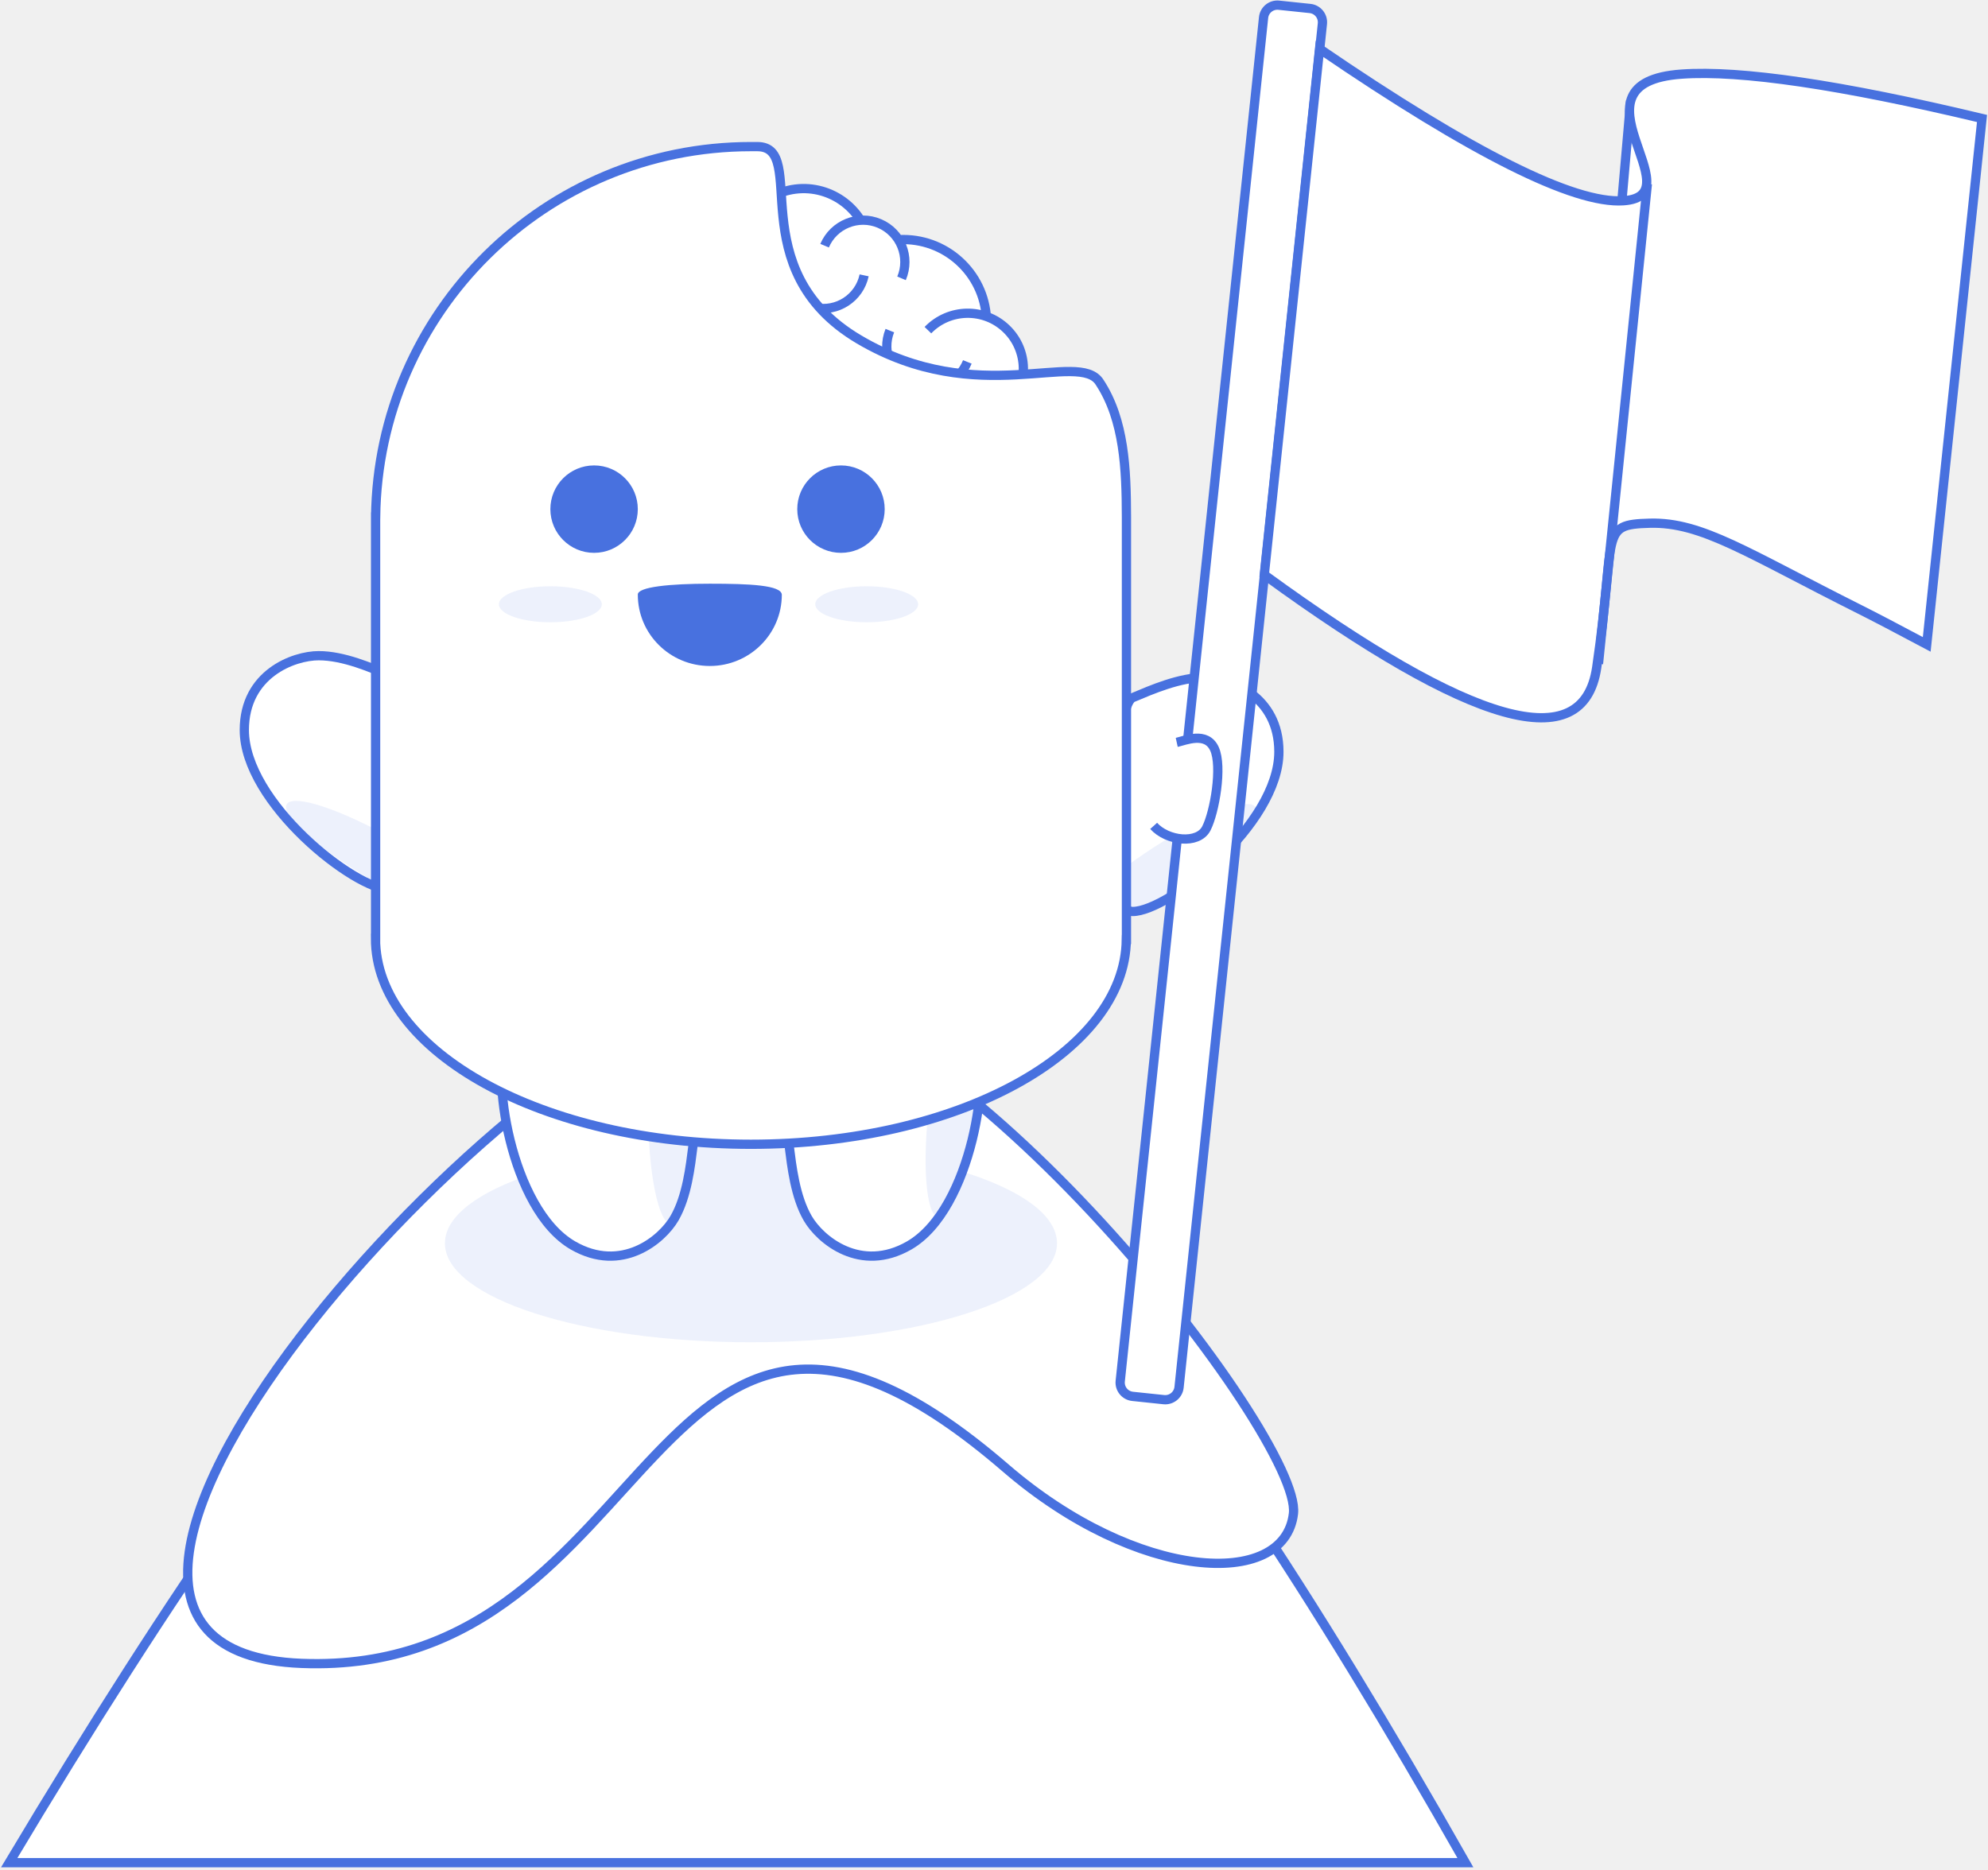
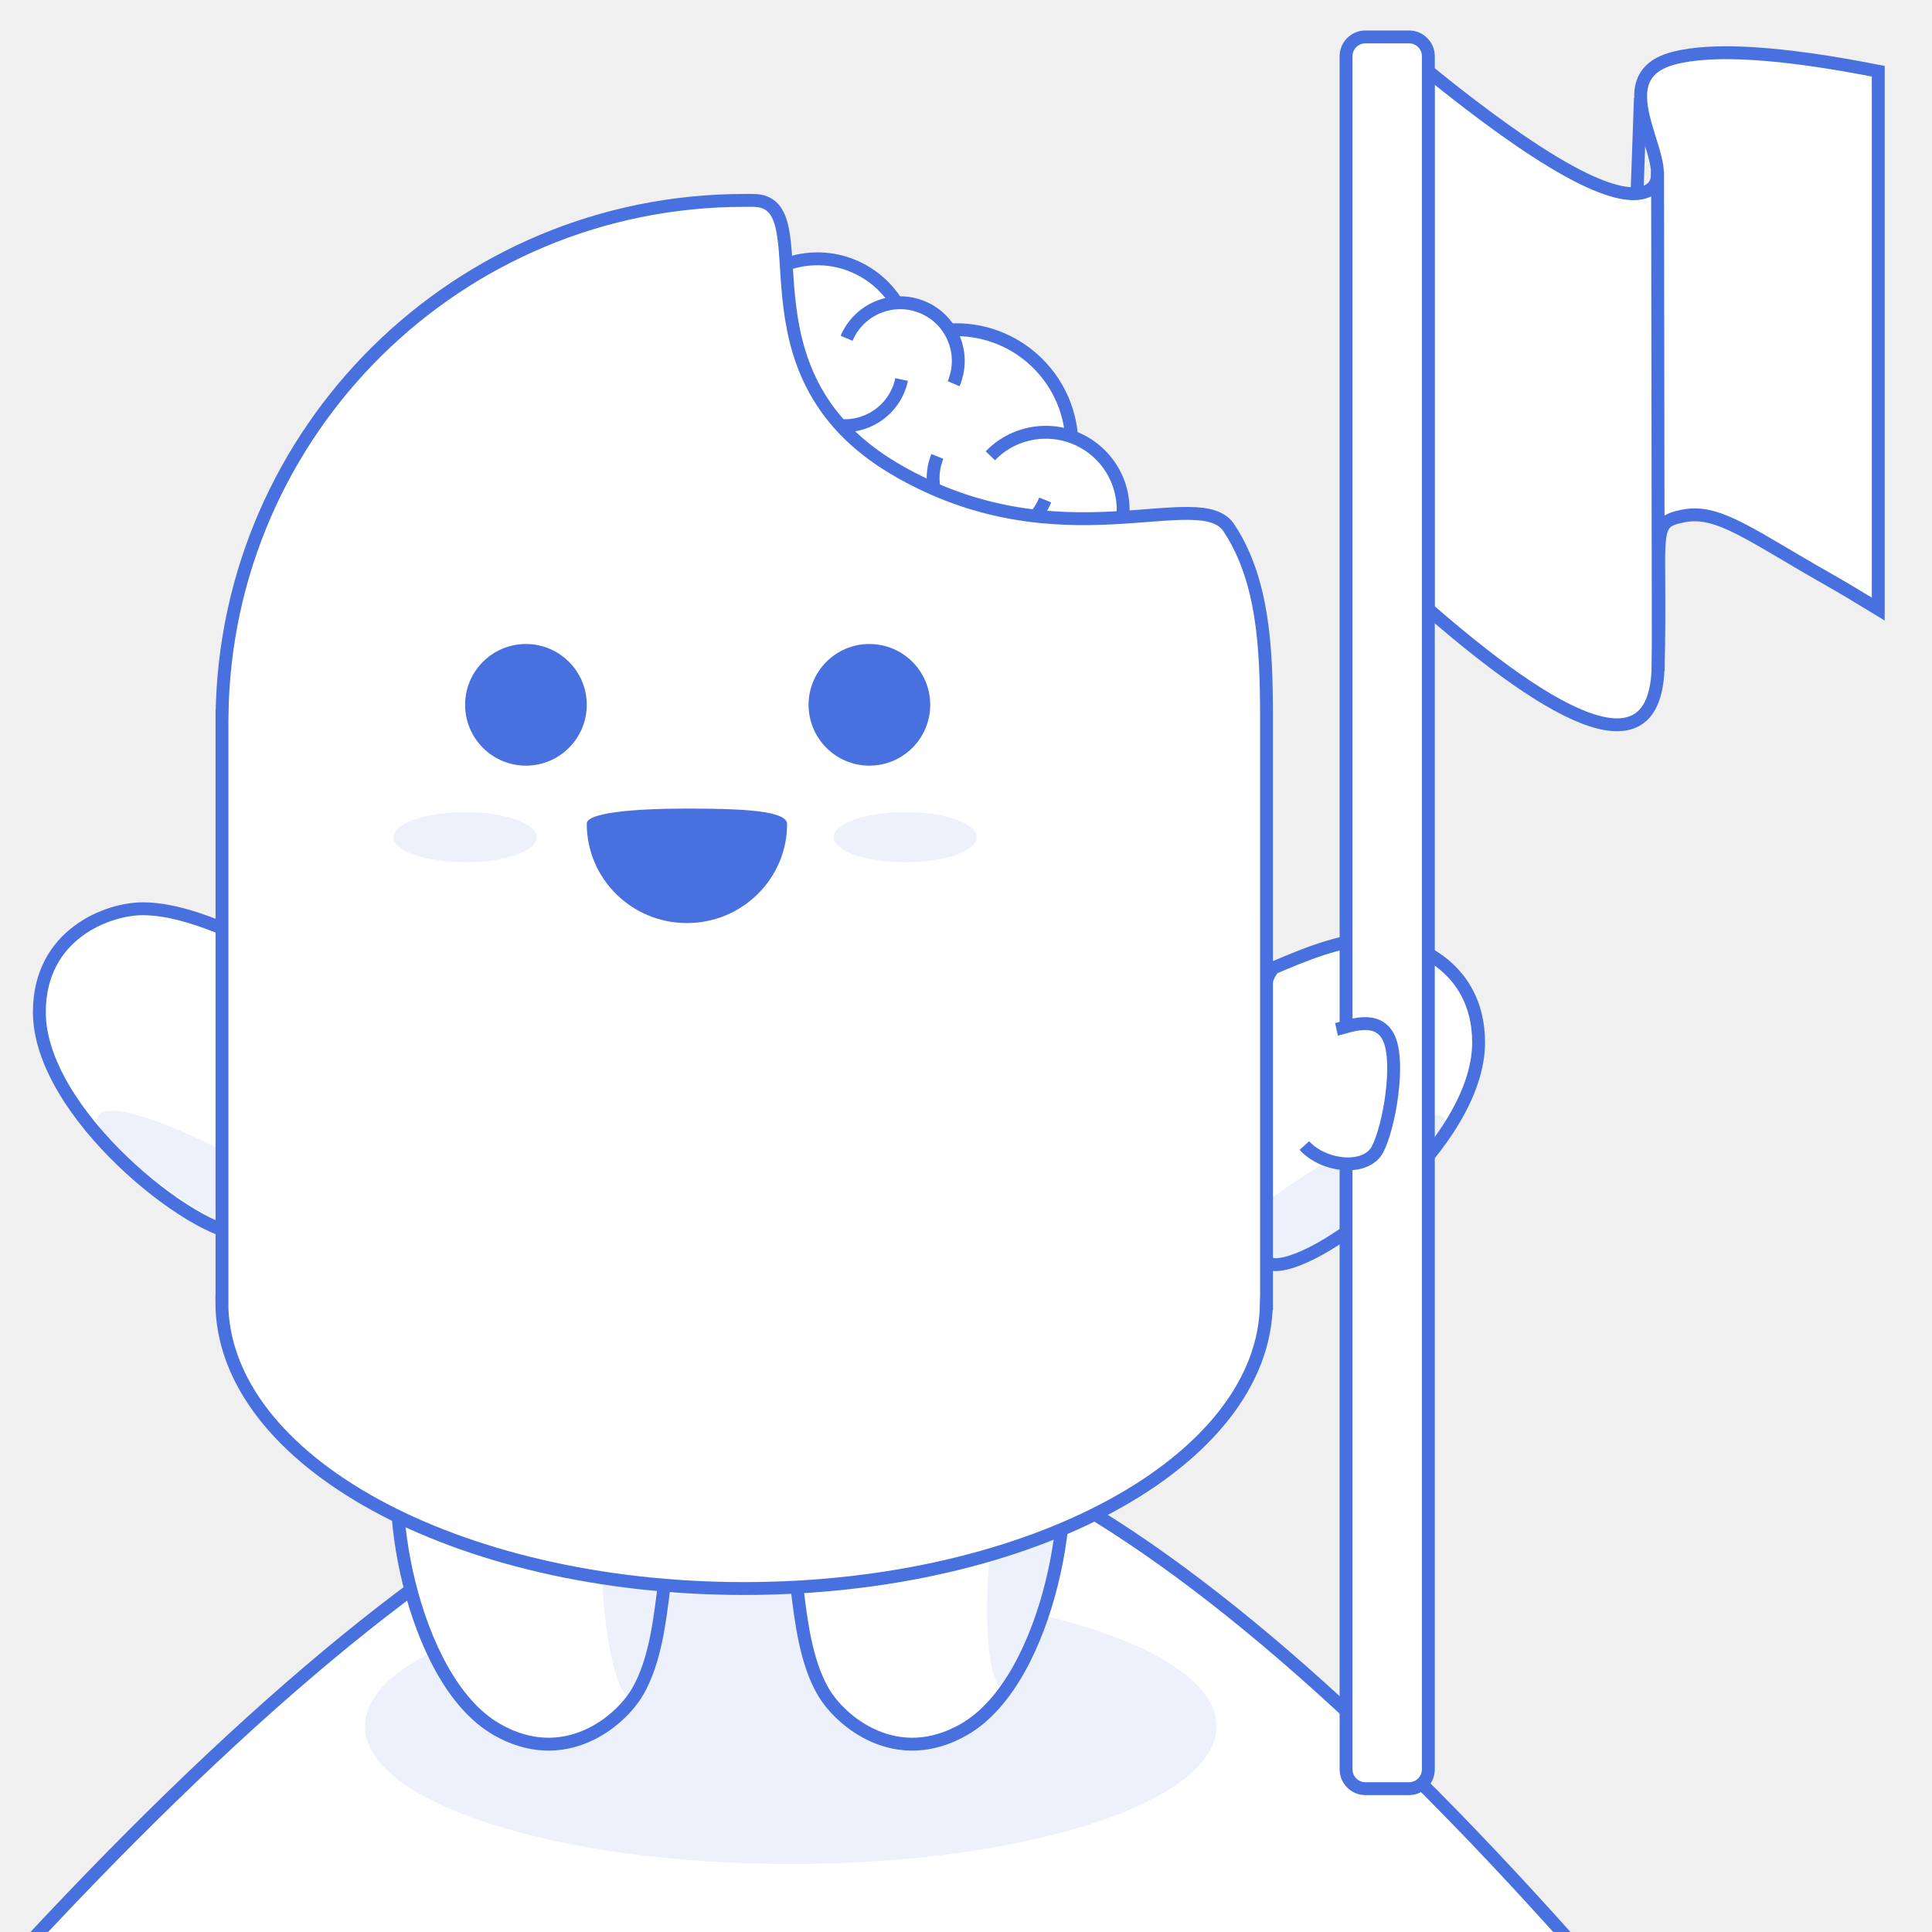
- <svg xmlns="http://www.w3.org/2000/svg" width="773px" height="727px" viewBox="0 0 773 727" version="1.1">
+ <svg xmlns="http://www.w3.org/2000/svg" width="540px" height="540px" viewBox="0 0 540 540" version="1.1">
  <defs />
  <g id="Page-1" stroke="none" stroke-width="1" fill="none" fill-rule="evenodd">
    <g id="mascot-winning">
-       <g id="lobi-goals" transform="translate(3, 1)">
-         <path d="M288.5,405 C353.699,405.019 446.463,511.146 566.794,723.38 L0.578,723.38 C127.327,511.108 223.301,404.981 288.5,405 Z" id="Triangle-2" stroke="#4871DF" stroke-width="3.6" fill="#FFFFFF" />
-         <path d="M288.576,384 C368.097,384 503.4,557.923 499.935,587.633 C496.47,617.343 438.989,613.881 388.104,569.961 C248.256,449.256 255.943,651.405 114.295,645.889 C-27.354,640.372 209.054,384 288.576,384 Z" id="Triangle-2" stroke="#4871DF" stroke-width="3.6" fill="#FFFFFF" />
-         <g id="brain" transform="translate(278, 67)" stroke="#4871DF" stroke-width="3.6" fill="#FFFFFF">
+       <path d="M226.595,396 C302.362,396.017 410.164,491.144 550,681.38 L-108,681.38 C39.296,491.11 150.827,395.983 226.595,396 Z" id="Triangle-2" stroke="#4871DF" stroke-width="3.6" fill="#FFFFFF" />
+       <g id="lobi-goals-copy" transform="translate(11, 10)">
+         <path d="M388.164,9.911 C418.968,34.888 438.982,46.197 448.205,43.838 C462.041,40.3 434.244,12.266 456.682,6.295 C467.704,3.362 486.803,4.567 513.979,9.911 L513.979,160.23 C507.977,156.574 503.585,153.958 500.803,152.384 C478.398,139.699 469.318,132.277 459.591,134.198 C449.864,136.119 453.521,137.889 452.44,176.606 C451.72,202.417 430.295,196.958 388.164,160.23 L388.164,9.911 Z" id="Rectangle-25" stroke="#4871DF" stroke-width="3.6" fill="#FFFFFF" />
+         <g id="brain" transform="translate(186, 57)" fill="#FFFFFF" stroke="#4871DF" stroke-width="3.6">
          <ellipse id="Oval-11-Copy-15" cx="70.2" cy="57.492" rx="32.4" ry="32.339" />
          <path d="M95.342,96.959 C107.272,96.959 116.942,87.307 116.942,75.4 C116.942,63.493 107.272,53.841 95.342,53.841 C83.413,53.841 73.742,63.493 73.742,75.4" id="Oval-11-Copy-14" transform="translate(95.34236, 75.4001) rotate(44) translate(-95.34236, -75.4001) " />
          <path d="M31.5,57.492 C45.915,57.492 57.6,45.828 57.6,31.441 C57.6,17.053 45.915,5.39 31.5,5.39 C17.085,5.39 5.4,17.053 5.4,31.441" id="Oval-11-Copy-17" transform="translate(31.5, 31.44068) rotate(-103) translate(-31.5, -31.44068) " />
          <path d="M49.627,42.655 C58.619,42.655 65.908,35.38 65.908,26.405 C65.908,17.43 58.619,10.155 49.627,10.155" id="Oval-11-Copy-16" transform="translate(57.7675, 26.40506) rotate(-67) translate(-57.7675, -26.40506) " />
          <path d="M29.277,59.916 C38.269,59.916 45.558,52.64 45.558,43.665 C45.558,34.69 38.269,27.415 29.277,27.415" id="Oval-11-Copy-45" transform="translate(37.41774, 43.66524) rotate(102) translate(-37.41774, -43.66524) " />
          <path d="M68.877,90.458 C77.869,90.458 85.158,83.182 85.158,74.208 C85.158,65.233 77.869,57.957 68.877,57.957" id="Oval-11-Copy-45" transform="translate(77.01774, 74.20762) rotate(112) translate(-77.01774, -74.20762) " />
        </g>
-         <path d="M437.431,353.476 C451.308,353.476 494.274,319.623 494.274,291.371 C494.274,269.555 475.125,262.476 465.36,262.476 C455.596,262.476 444.835,267.206 437.431,270.31 C430.027,273.414 423.554,353.476 437.431,353.476 Z" id="Oval-13-Copy-33" stroke="#4871DF" stroke-width="3.6" fill="#FFFFFF" />
-         <ellipse id="Oval-19-Copy-11" fill="#4871DF" opacity="0.1" transform="translate(447.1606, 338.3123) rotate(-34) translate(-447.1606, -338.3123) " cx="447.161" cy="338.312" rx="45.685" ry="9" />
-         <rect id="Rectangle-24" stroke="#4871DF" stroke-width="3.6" fill="#FFFFFF" transform="translate(471.888, 272.1723) rotate(6) translate(-471.888, -272.1723) " x="460.388" y="0.172" width="23" height="544" rx="5.4" />
-         <rect id="Rectangle-4" stroke="#4871DF" stroke-width="3.6" fill="#FFFFFF" transform="translate(633.9036, 68.72655) rotate(5) translate(-633.9036, -68.72655) " x="628.404" y="40.227" width="11" height="57" />
-         <path d="M496.69,30.867 C560.102,65.039 601.301,80.512 620.289,77.284 C648.77,72.443 591.549,34.089 637.739,25.92 C660.428,21.908 699.745,23.557 755.69,30.867 L755.69,236.522 C743.333,231.52 734.292,227.942 728.566,225.787 C682.443,208.433 663.75,198.279 643.727,200.907 C623.704,203.536 631.232,205.957 629.007,258.926 C627.524,294.239 583.418,286.771 496.69,236.522 L496.69,30.867 Z" id="Rectangle-25" stroke="#4871DF" stroke-width="3.6" fill="#FFFFFF" transform="translate(626.1899, 152.2873) rotate(6) translate(-626.1899, -152.2873) " />
-         <path d="M644.059,71.433 L612.077,256.279" id="Line-7" stroke="#4871DF" stroke-width="3.6" fill="#FFFFFF" transform="translate(627.6765, 164.1773) rotate(-4) translate(-627.6765, -164.1773) " />
-         <path d="M460.237,325.262 C468.215,325.262 477.185,317.311 474.683,310.709 C472.18,304.107 460.999,289.904 453.779,287.639 C446.559,285.373 443.755,293.953 442.11,296.865" id="Oval-14-Copy" stroke="#4871DF" stroke-width="3.6" fill="#FFFFFF" transform="translate(458.6101, 306.2621) rotate(48) translate(-458.6101, -306.2621) " />
-         <ellipse id="Oval-19-Copy-10" fill="#4871DF" opacity="0.1" cx="289" cy="482.5" rx="119" ry="38.5" />
-         <path d="M100.157,345 C114.034,345 157,311.147 157,282.895 C157,261.079 137.851,254 128.086,254 C118.322,254 107.561,258.73 100.157,261.834 C92.753,264.937 86.28,345 100.157,345 Z" id="Oval-13-Copy-30" stroke="#4871DF" stroke-width="3.6" fill="#FFFFFF" transform="translate(124.5, 299.5) scale(-1, 1) translate(-124.5, -299.5) " />
-         <ellipse id="Oval-19-Copy-2" fill="#4871DF" opacity="0.1" transform="translate(147.0381, 334.0442) rotate(30) translate(-147.0381, -334.0442) " cx="147.038" cy="334.044" rx="44.5" ry="9" />
-         <path d="M324.311,492.396 C338.188,492.396 381.154,458.542 381.154,430.291 C381.154,408.475 362.005,401.396 352.24,401.396 C342.476,401.396 331.715,406.126 324.311,409.229 C316.907,412.333 310.434,492.396 324.311,492.396 Z" id="Oval-13-Copy-31" stroke="#4871DF" stroke-width="3.6" fill="#FFFFFF" transform="translate(348.6542, 446.8958) scale(-1, 1) rotate(-240) translate(-348.6542, -446.8958) " />
-         <path d="M197.311,492.396 C211.188,492.396 254.154,458.542 254.154,430.291 C254.154,408.475 235.005,401.396 225.24,401.396 C215.476,401.396 204.715,406.126 197.311,409.229 C189.907,412.333 183.434,492.396 197.311,492.396 Z" id="Oval-13-Copy-32" stroke="#4871DF" stroke-width="3.6" fill="#FFFFFF" transform="translate(221.6542, 446.8958) rotate(-240) translate(-221.6542, -446.8958) " />
-         <ellipse id="Oval-19-Copy-3" fill="#4871DF" opacity="0.1" transform="translate(258, 430.5) rotate(-270) translate(-258, -430.5) " cx="258" cy="430.5" rx="44.5" ry="9" />
-         <ellipse id="Oval-19-Copy-4" fill="#4871DF" opacity="0.1" transform="translate(367.3561, 428.2651) rotate(-263) translate(-367.3561, -428.2651) " cx="367.356" cy="428.265" rx="44.5" ry="9" />
-         <path d="M434.953,364.374 L435,364.374 L435,200.05 C434.959,181.505 434.186,162.385 424.64,147.785 C416.673,134.718 377.263,158.348 330.988,130.991 C284.713,103.634 311.694,56.013 291.449,56.013 C290.261,55.984 290.218,56.013 289.022,56.013 C209.003,56.013 144.021,120.336 143.055,200.05 L143.045,200.05 L143.045,363.879 L143,363.879 C143,408.129 208.356,444 288.978,444 C369.298,444 434.467,408.396 434.953,364.374 Z" id="Combined-Shape-Copy-7" stroke="#4871DF" stroke-width="3.6" fill="#FFFFFF" />
-         <ellipse id="Oval-12-Copy-19" fill="#4871DF" opacity="0.1" cx="334" cy="234" rx="20" ry="7" />
-         <ellipse id="Oval-12-Copy-20" fill="#4871DF" opacity="0.1" cx="211" cy="234" rx="20" ry="7" />
-         <circle id="Oval-11-Copy-46" fill="#4871DF" cx="324" cy="197" r="17" />
-         <circle id="Oval-11-Copy-48" fill="#4871DF" cx="228" cy="197" r="17" />
-         <path d="M273.001,258 C288.464,258 301,245.582 301,230.263 C300.787,226.554 288.464,226 273.001,226 C257.537,226 244.845,227.236 245.001,230.263 C245.001,245.582 257.537,258 273.001,258 Z" id="Oval-11-Copy-43" fill="#4871DF" />
+         <path d="M345.431,343.476 C359.308,343.476 402.274,309.623 402.274,281.371 C402.274,259.555 383.125,252.476 373.36,252.476 C363.596,252.476 352.835,257.206 345.431,260.31 C338.027,263.414 331.554,343.476 345.431,343.476 Z" id="Oval-13-Copy-33" stroke="#4871DF" stroke-width="3.6" fill="#FFFFFF" />
+         <ellipse id="Oval-19-Copy-11" fill="#4871DF" opacity="0.1" transform="translate(355.1606, 328.3123) rotate(-34) translate(-355.1606, -328.3123) " cx="355.161" cy="328.312" rx="45.685" ry="9" />
+         <rect id="Rectangle-24" stroke="#4871DF" stroke-width="3.6" fill="#FFFFFF" x="365.23" y="0.321" width="23" height="489.614" rx="5.4" />
+         <path d="M457.166,38.043 L447.632,177.337" id="Line-7" stroke="#4871DF" stroke-width="3.6" fill="#FFFFFF" transform="translate(452.402, 107.7119) rotate(-4) translate(-452.402, -107.7119) " />
+         <path d="M448.483,17.556 L445.532,45.418" id="Line-7-Copy" stroke="#4871DF" stroke-width="3.6" fill="#FFFFFF" transform="translate(447.1964, 31.59688) rotate(-4) translate(-447.1964, -31.59688) " />
+         <path d="M368.237,315.262 C376.215,315.262 385.185,307.311 382.683,300.709 C380.18,294.107 368.999,279.904 361.779,277.639 C354.559,275.373 351.755,283.953 350.11,286.865" id="Oval-14-Copy" stroke="#4871DF" stroke-width="3.6" fill="#FFFFFF" transform="translate(366.6101, 296.2621) rotate(48) translate(-366.6101, -296.2621) " />
+         <ellipse id="Oval-19-Copy-10" fill="#4871DF" opacity="0.1" cx="210" cy="472.5" rx="119" ry="38.5" />
+         <path d="M8.157,335 C22.034,335 65,301.147 65,272.895 C65,251.079 45.851,244 36.086,244 C26.322,244 15.561,248.73 8.157,251.834 C0.753,254.937 -5.72,335 8.157,335 Z" id="Oval-13-Copy-30" stroke="#4871DF" stroke-width="3.6" fill="#FFFFFF" transform="translate(32.5, 289.5) scale(-1, 1) translate(-32.5, -289.5) " />
+         <ellipse id="Oval-19-Copy-2" fill="#4871DF" opacity="0.1" transform="translate(55.03813, 324.0442) rotate(30) translate(-55.03813, -324.0442) " cx="55.038" cy="324.044" rx="44.5" ry="9" />
+         <path d="M232.311,482.396 C246.188,482.396 289.154,448.542 289.154,420.291 C289.154,398.475 270.005,391.396 260.24,391.396 C250.476,391.396 239.715,396.126 232.311,399.229 C224.907,402.333 218.434,482.396 232.311,482.396 Z" id="Oval-13-Copy-31" stroke="#4871DF" stroke-width="3.6" fill="#FFFFFF" transform="translate(256.6542, 436.8958) scale(-1, 1) rotate(-240) translate(-256.6542, -436.8958) " />
+         <path d="M105.311,482.396 C119.188,482.396 162.154,448.542 162.154,420.291 C162.154,398.475 143.005,391.396 133.24,391.396 C123.476,391.396 112.715,396.126 105.311,399.229 C97.907,402.333 91.434,482.396 105.311,482.396 Z" id="Oval-13-Copy-32" stroke="#4871DF" stroke-width="3.6" fill="#FFFFFF" transform="translate(129.6542, 436.8958) rotate(-240) translate(-129.6542, -436.8958) " />
+         <ellipse id="Oval-19-Copy-3" fill="#4871DF" opacity="0.1" transform="translate(166, 420.5) rotate(-270) translate(-166, -420.5) " cx="166" cy="420.5" rx="44.5" ry="9" />
+         <ellipse id="Oval-19-Copy-4" fill="#4871DF" opacity="0.1" transform="translate(275.3561, 418.2651) rotate(-263) translate(-275.3561, -418.2651) " cx="275.356" cy="418.265" rx="44.5" ry="9" />
+         <path d="M342.953,354.374 C342.467,398.396 277.298,434 196.978,434 C116.356,434 51,398.129 51,353.879 L51.045,353.879 L51.045,190.05 L51.055,190.05 C52.021,110.336 117.003,46.013 197.022,46.013 C198.218,46.013 198.261,45.984 199.449,46.013 C219.694,46.013 192.713,93.634 238.988,120.991 C285.263,148.348 324.673,124.718 332.64,137.785 C342.186,152.385 342.959,171.505 342.998,190.05 L343,354.374 L342.953,354.374 Z" id="Combined-Shape-Copy-7" stroke="#4871DF" stroke-width="3.6" fill="#FFFFFF" />
+         <ellipse id="Oval-12-Copy-19" fill="#4871DF" opacity="0.1" cx="242" cy="224" rx="20" ry="7" />
+         <ellipse id="Oval-12-Copy-20" fill="#4871DF" opacity="0.1" cx="119" cy="224" rx="20" ry="7" />
+         <circle id="Oval-11-Copy-46" fill="#4871DF" cx="232" cy="187" r="17" />
+         <circle id="Oval-11-Copy-48" fill="#4871DF" cx="136" cy="187" r="17" />
+         <path d="M181.001,248 C196.464,248 209,235.582 209,220.263 C208.787,216.554 196.464,216 181.001,216 C165.537,216 152.845,217.236 153.001,220.263 C153.001,235.582 165.537,248 181.001,248 Z" id="Oval-11-Copy-43" fill="#4871DF" />
      </g>
    </g>
  </g>
</svg>
